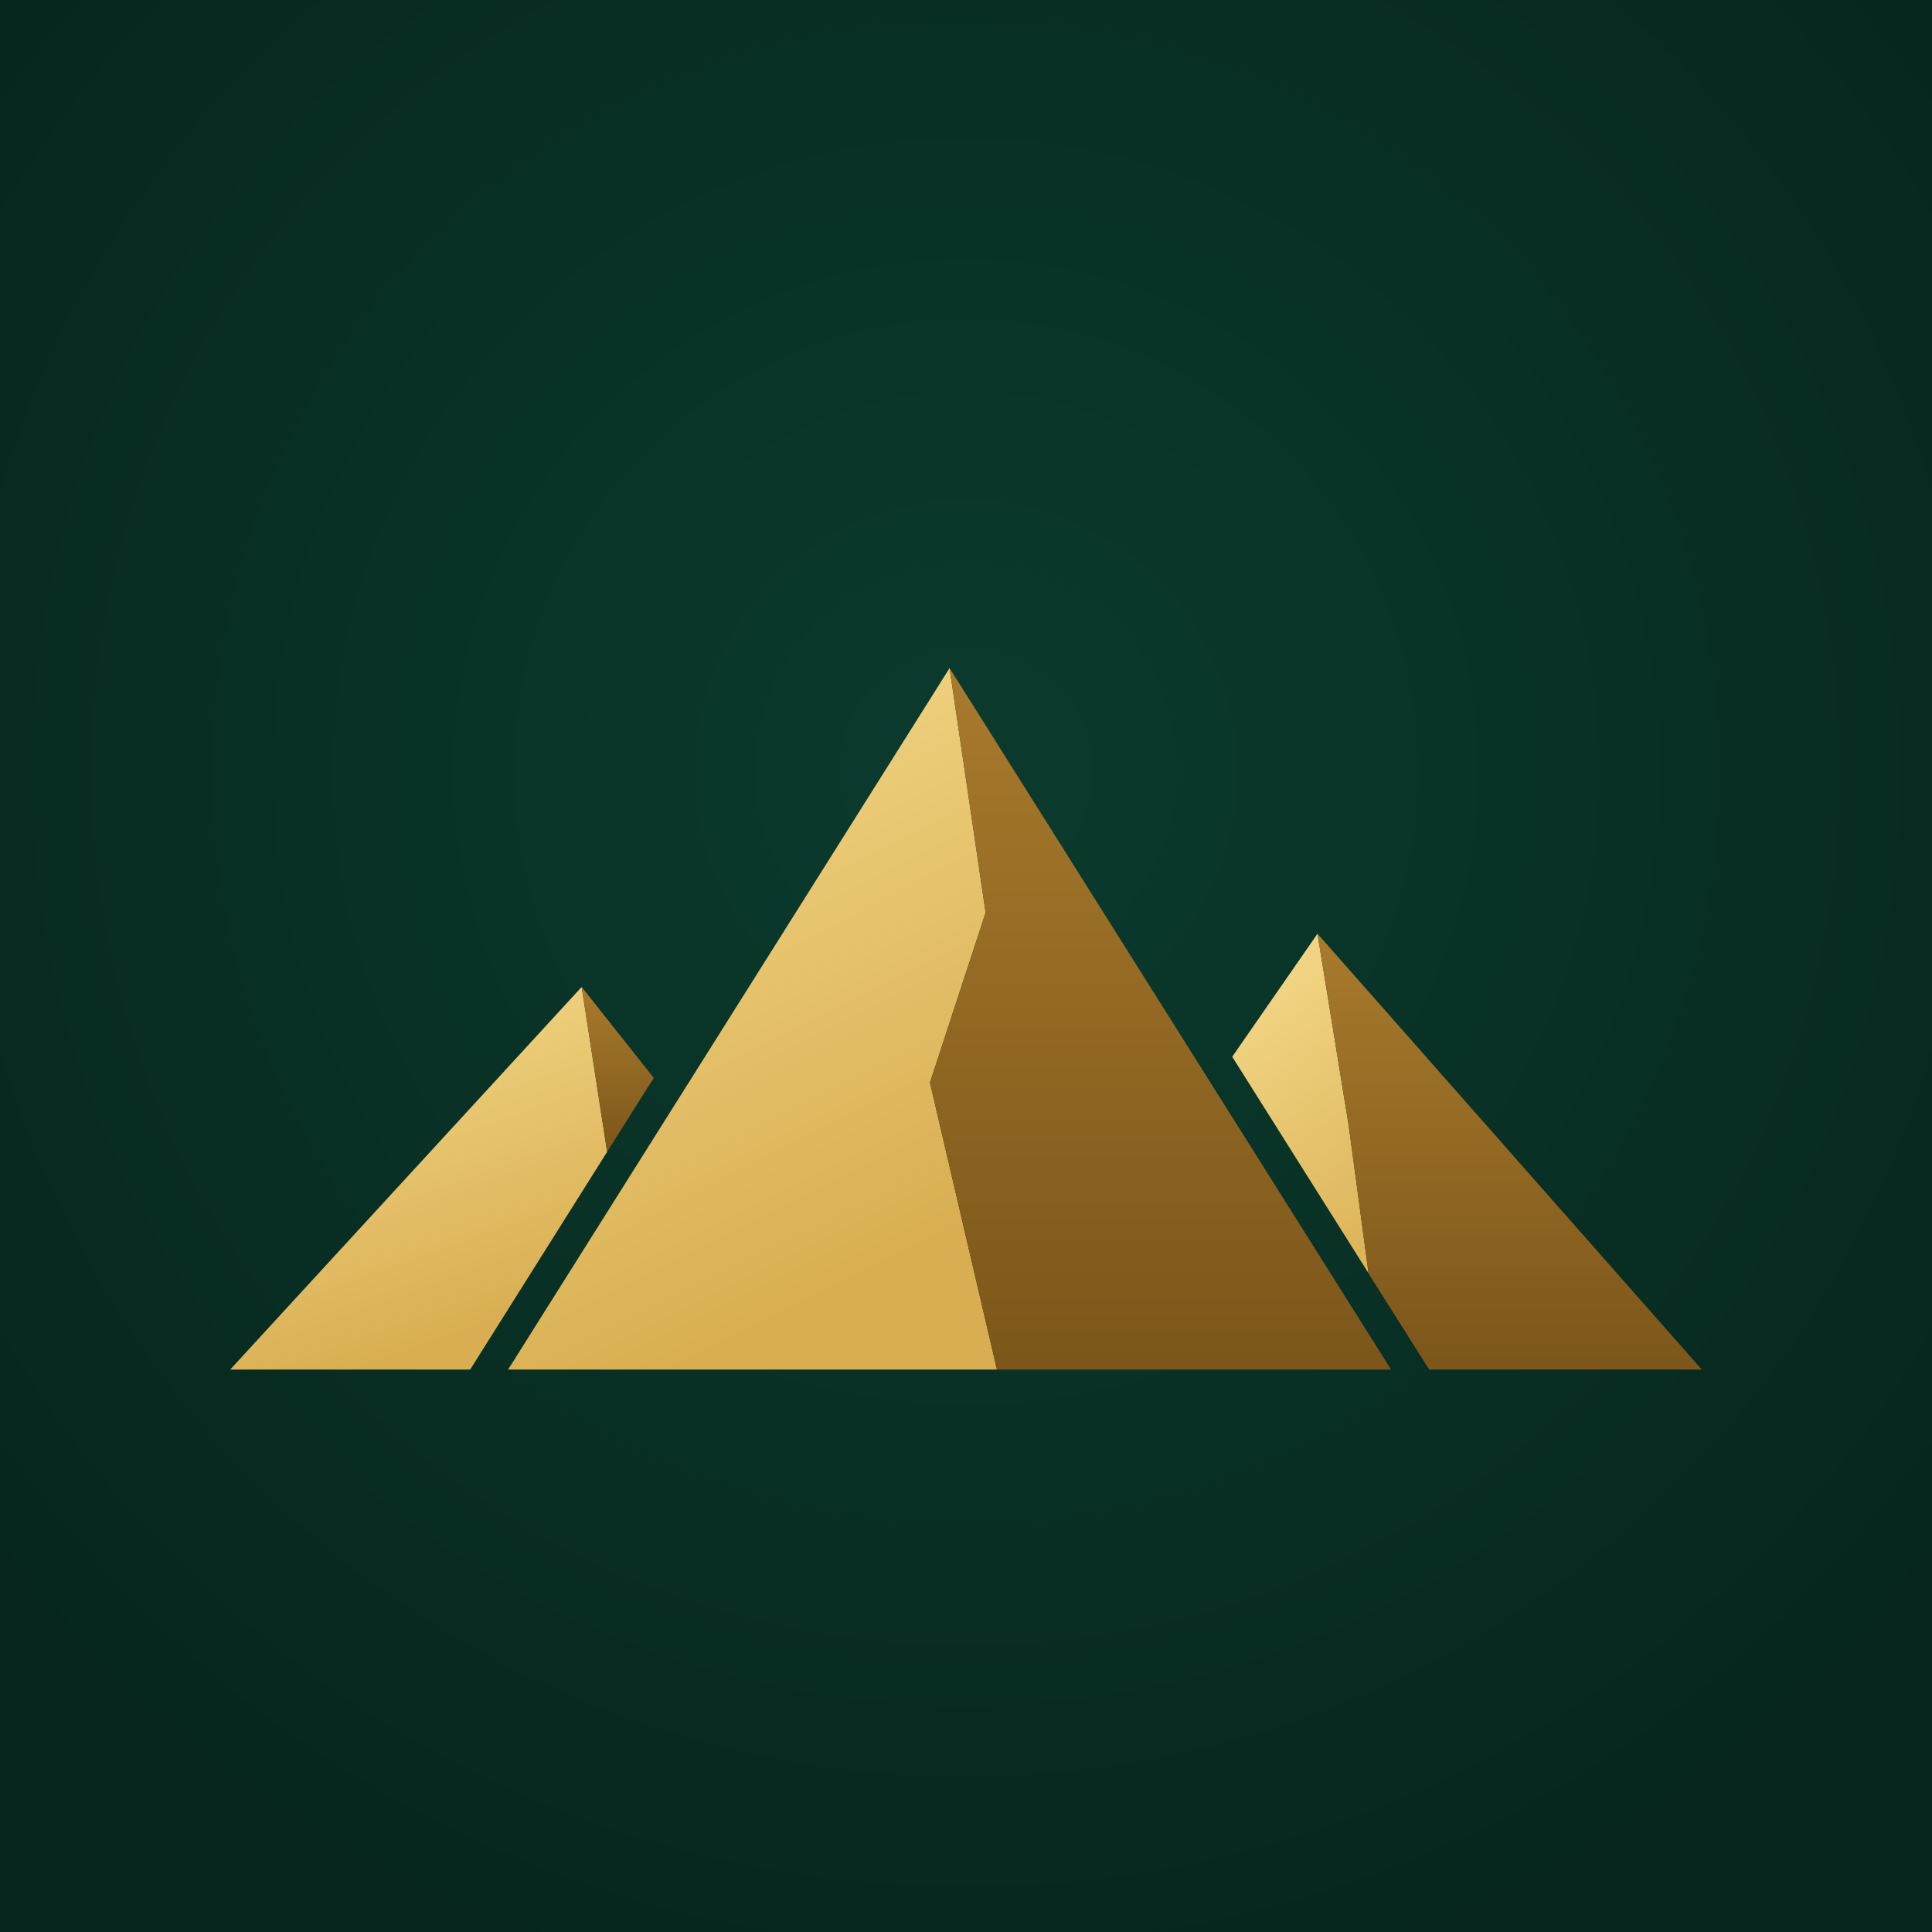
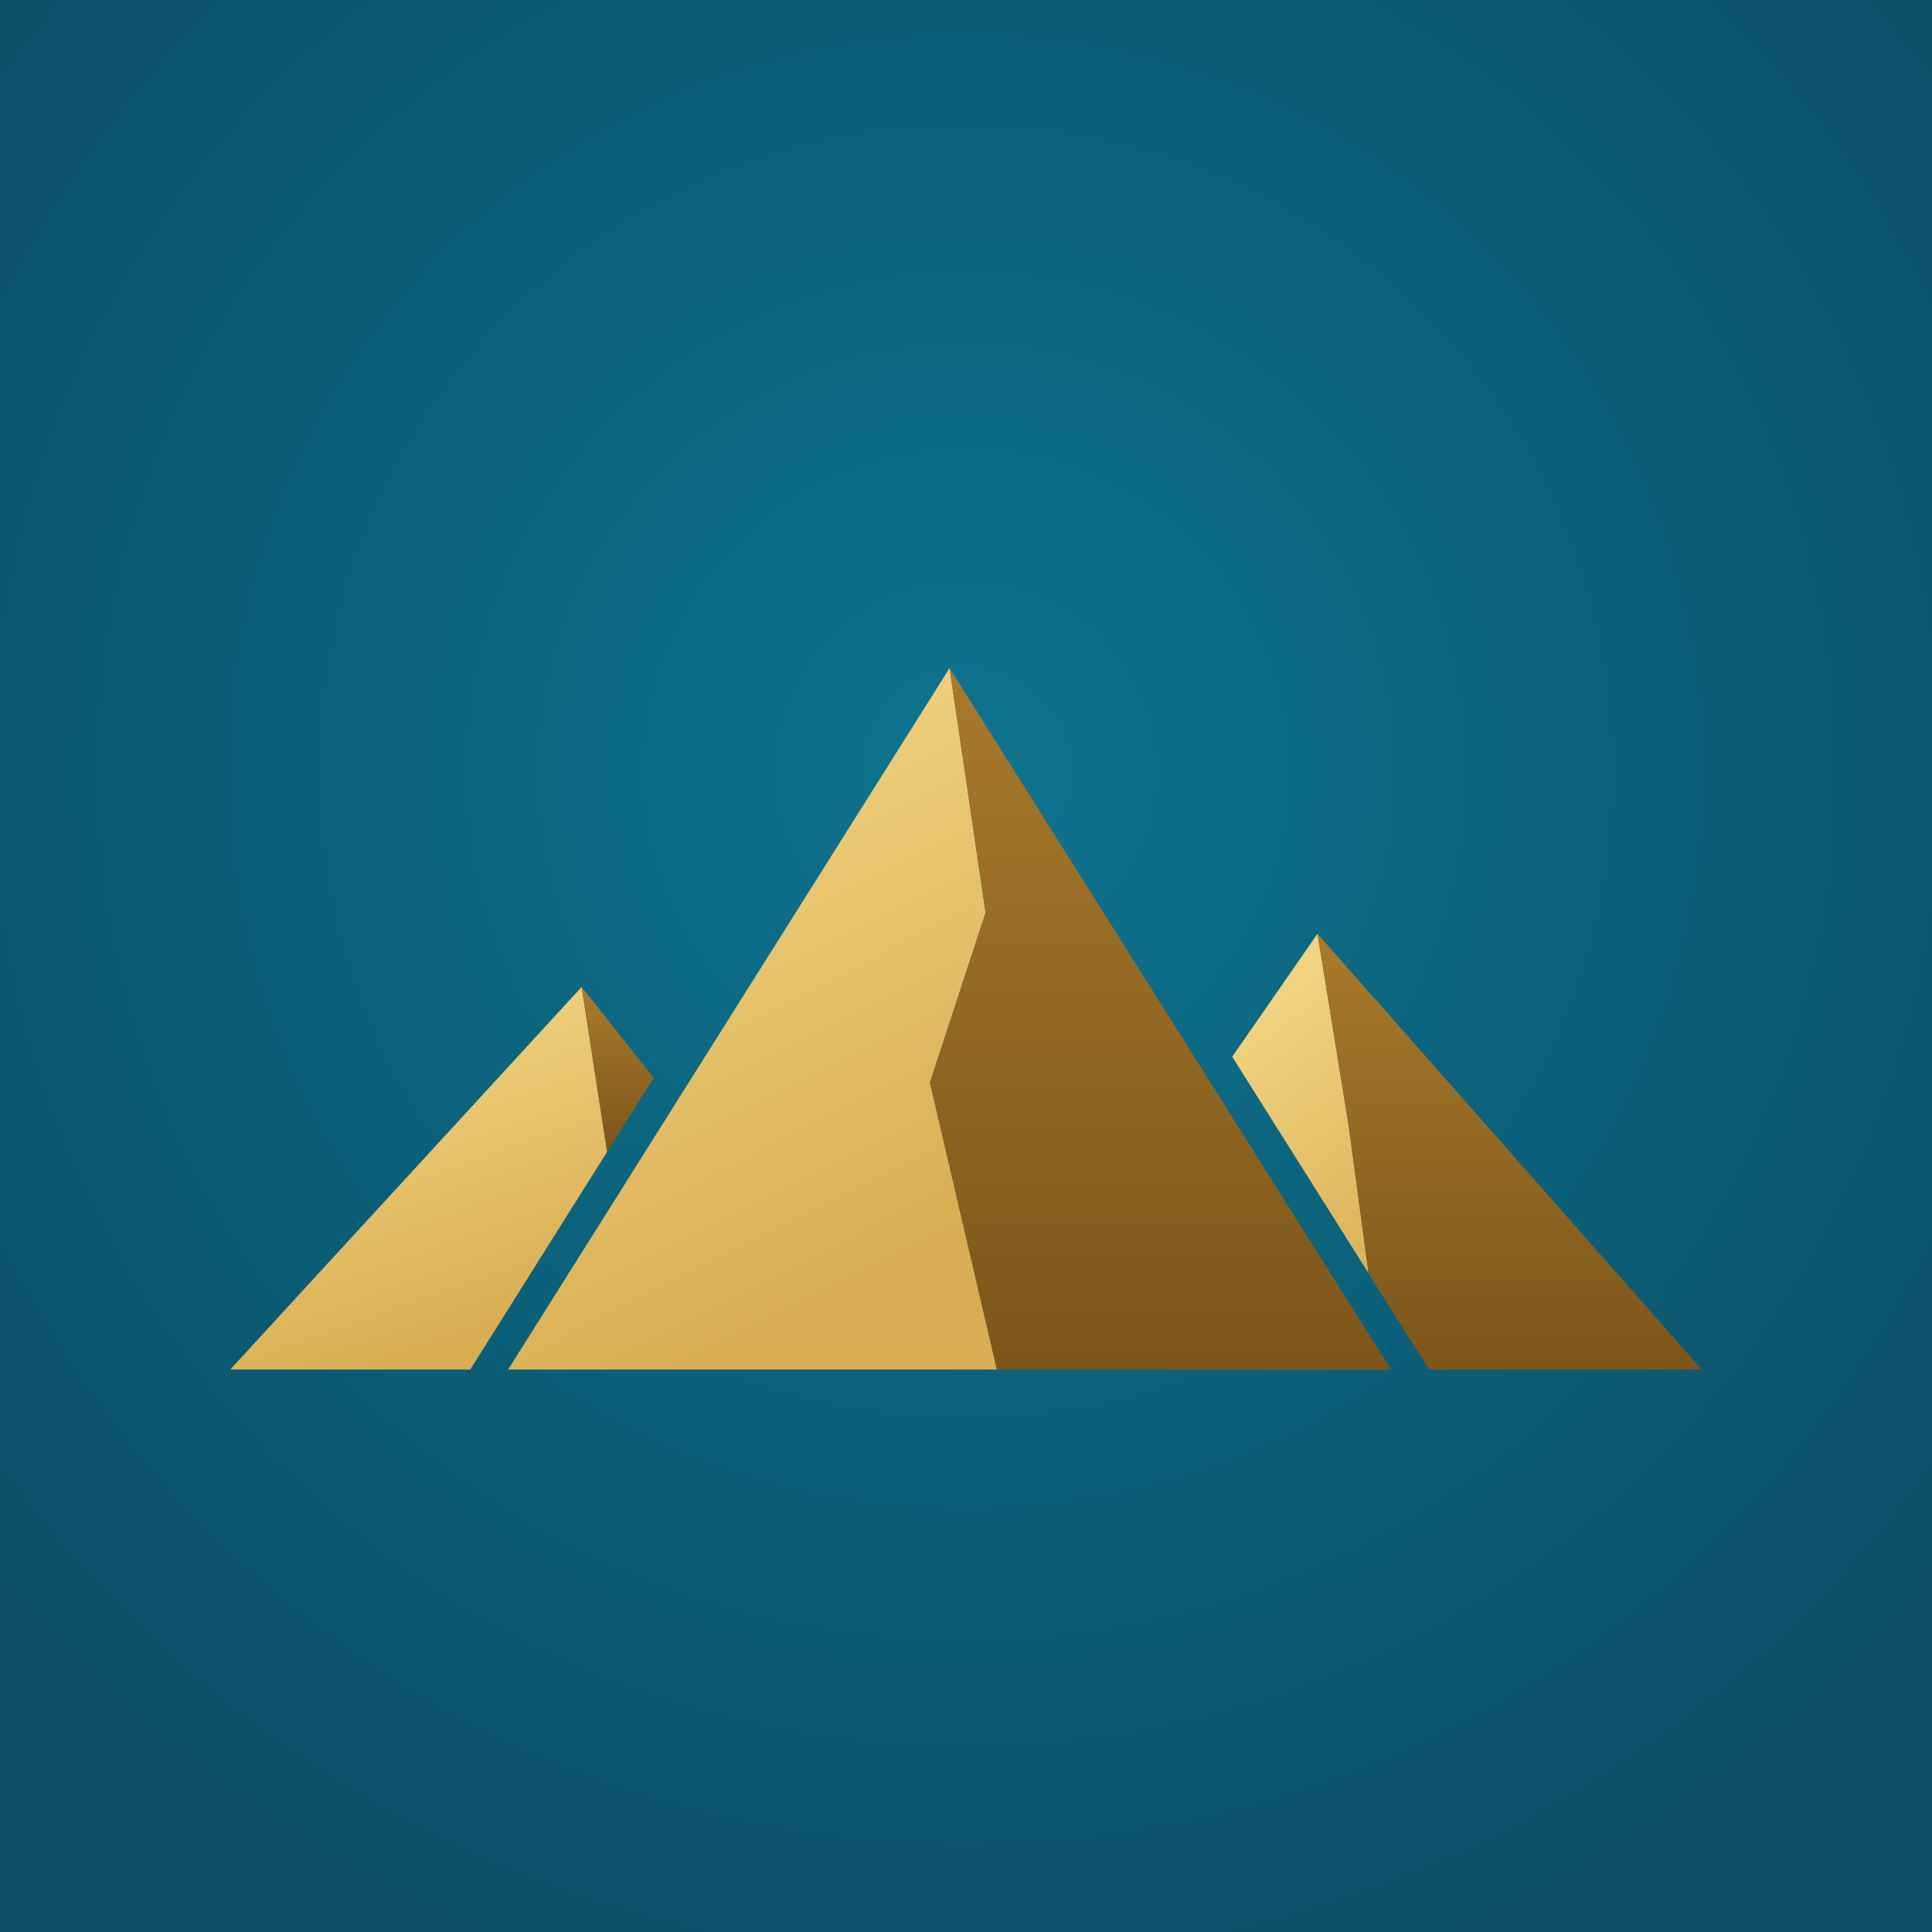
<svg xmlns="http://www.w3.org/2000/svg" width="1024" height="1024" viewBox="0 0 1024 1024">
  <defs>
    <linearGradient id="goldLit" x1="0" y1="0" x2="0.35" y2="1">
      <stop offset="0" stop-color="#F6DC8C" />
      <stop offset="1" stop-color="#D9AE52" />
    </linearGradient>
    <linearGradient id="goldShade" x1="0" y1="0" x2="0" y2="1">
      <stop offset="0" stop-color="#A87A2C" />
      <stop offset="1" stop-color="#7C561A" />
    </linearGradient>
    <linearGradient id="goldRing" x1="0" y1="0" x2="1" y2="1">
      <stop offset="0" stop-color="#F6DC8C" />
      <stop offset="0.5" stop-color="#D9AE52" />
      <stop offset="1" stop-color="#A87A2C" />
    </linearGradient>
    <radialGradient id="greenBg" cx="0.5" cy="0.4" r="0.65">
-       <stop offset="0" stop-color="#0B3B2E" />
-       <stop offset="1" stop-color="#06261D" />
+       <stop offset="0" stop-color="#0E7490" />
+       <stop offset="1" stop-color="#0A4F66" />
    </radialGradient>
  </defs>
  <rect width="1024" height="1024" fill="url(#greenBg)" />
  <path fill="url(#goldLit)" d="M249.2 725.9 L321.8 610.5 L308.3 523.1 L122.0 725.9Z" />
  <path fill="url(#goldShade)" d="M321.8 610.5 L346.5 571.3 L308.3 523.1Z" />
  <path fill="url(#goldLit)" d="M757.5 725.9 L725.4 675.0 L714.8 596.3 L698.3 494.9 L653.1 560.1Z" />
  <path fill="url(#goldShade)" d="M714.8 596.3 L725.4 675.0 L757.5 725.9 L902.0 725.9 L698.3 494.9Z" />
  <path fill="url(#goldLit)" d="M269.3 725.9 L528.4 725.9 L492.9 573.8 L522.4 483.7 L503.3 354.1Z" />
  <path fill="url(#goldShade)" d="M522.4 483.7 L492.9 573.8 L528.4 725.9 L737.3 725.9 L503.3 354.1Z" />
</svg>
